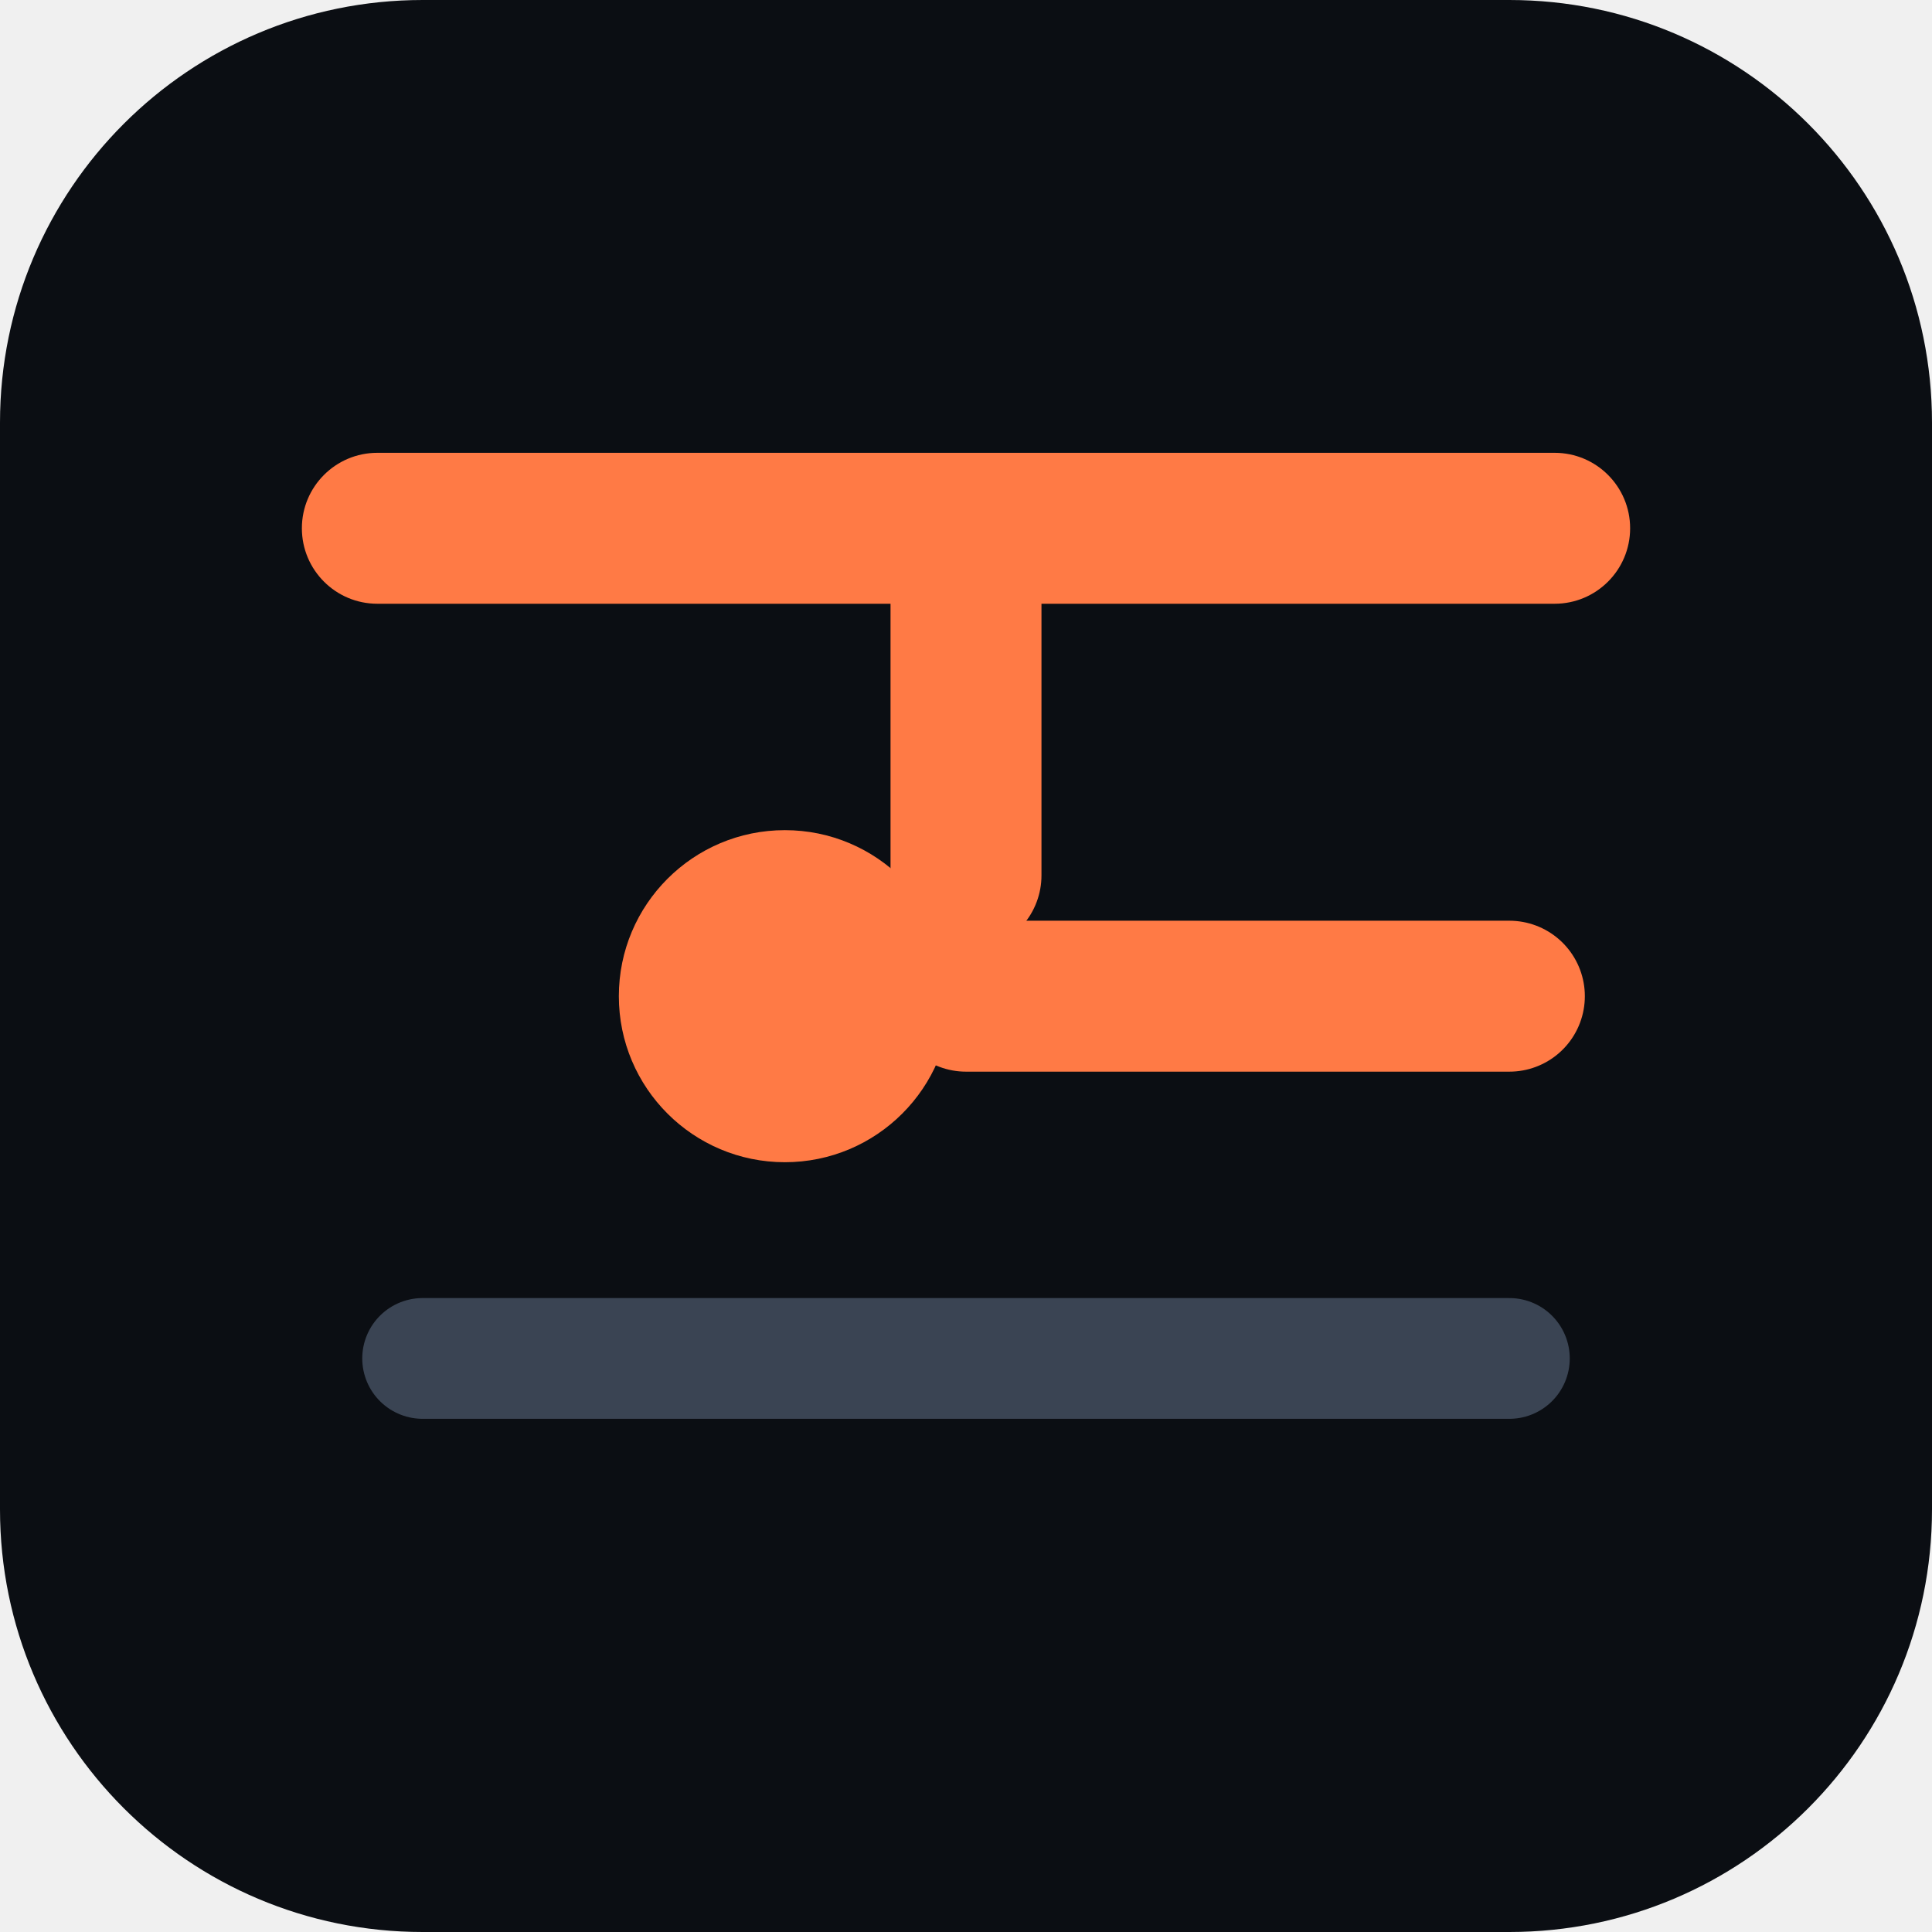
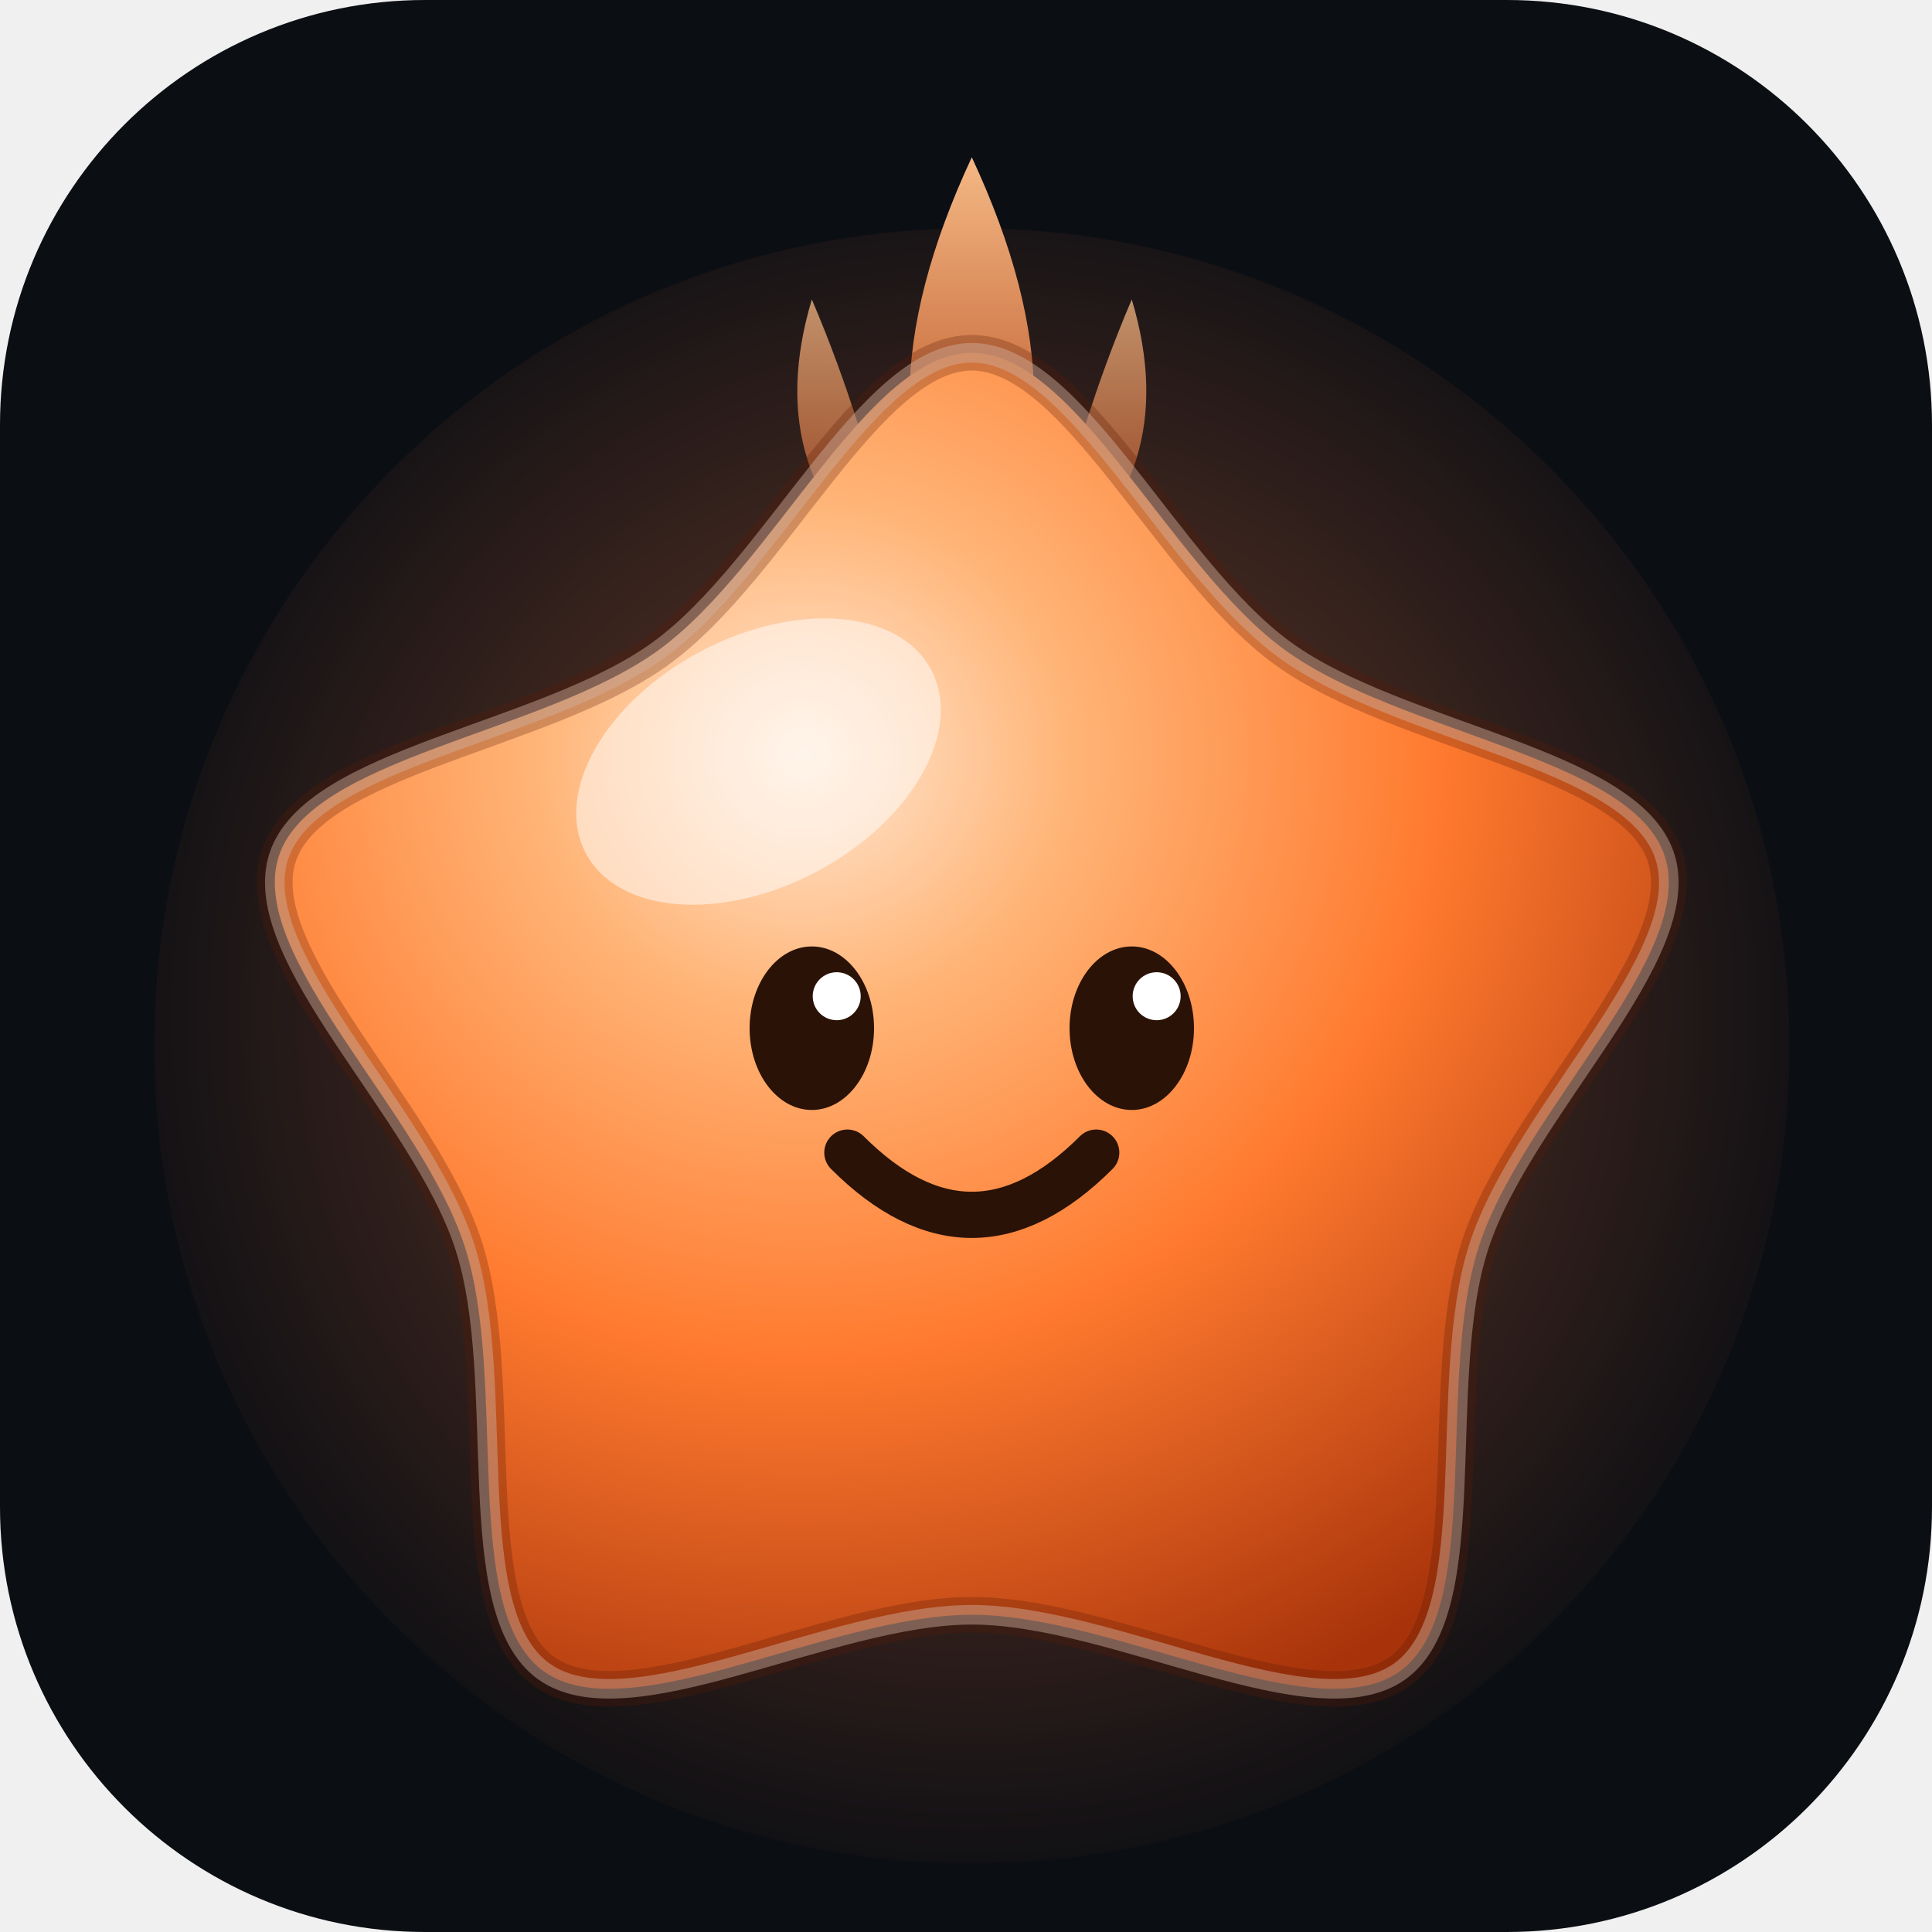
- <svg xmlns="http://www.w3.org/2000/svg" viewBox="0 0 64 64" role="img" aria-label="LyraFit">
-   <rect width="64" height="64" rx="14" fill="#0b0e13" />
-   <rect x="10" y="15" width="44" height="5" rx="2.5" fill="#ff7a45" />
-   <path d="M32 20v9" stroke="#ff7a45" stroke-width="5" stroke-linecap="round" />
-   <path d="M32 33h18" stroke="#ff7a45" stroke-width="5" stroke-linecap="round" />
-   <circle cx="26" cy="33" r="5.5" fill="#ff7a45" />
-   <path d="M14 45h36" stroke="#3a4453" stroke-width="4" stroke-linecap="round" />
+ <svg xmlns="http://www.w3.org/2000/svg" viewBox="0 0 100 100" role="img" aria-label="LyraFit">
+   <defs>
+     <radialGradient id="c" cx="38%" cy="30%" r="78%">
+       <stop offset="0%" stop-color="#FFE9D6" />
+       <stop offset="24%" stop-color="#FFB578" />
+       <stop offset="58%" stop-color="#FF7A2F" />
+       <stop offset="100%" stop-color="#A8330A" />
+     </radialGradient>
+     <linearGradient id="k" x1="0" y1="1" x2="0" y2="0">
+       <stop offset="0%" stop-color="#B03A0C" />
+       <stop offset="100%" stop-color="#FFC08A" />
+     </linearGradient>
+     <radialGradient id="h" cx="50%" cy="48%" r="55%">
+       <stop offset="0%" stop-color="rgba(255,138,84,0.45)" />
+       <stop offset="100%" stop-color="rgba(255,122,69,0)" />
+     </radialGradient>
+   </defs>
+   <rect width="100" height="100" rx="22" fill="#0b0e13" />
+   <g transform="translate(4.3 6.3) scale(0.92)">
+     <circle cx="50" cy="52" r="46" fill="url(#h)" />
+     <path d="M50 2 Q43 17 50 26 Q57 17 50 2 Z" fill="url(#k)" opacity="0.95" />
+     <path d="M41 10 Q38 20 46 26 Q44 17 41 10 Z" fill="url(#k)" opacity="0.72" />
+     <path d="M59 10 Q62 20 54 26 Q56 17 59 10 Z" fill="url(#k)" opacity="0.72" />
+     <path d="M 50.00 13.00 C 55.88 13.00 61.13 25.01 67.63 29.73 C 74.13 34.45 87.18 35.74 88.99 41.33 C 90.81 46.92 81.01 55.63 78.53 63.27 C 76.05 70.91 78.85 83.71 74.10 87.17 C 69.34 90.62 58.03 84.00 50.00 84.00 C 41.97 84.00 30.66 90.62 25.90 87.17 C 21.15 83.71 23.95 70.91 21.47 63.27 C 18.99 55.63 9.19 46.92 11.01 41.33 C 12.82 35.74 25.87 34.45 32.37 29.73 C 38.87 25.01 44.12 13.00 50.00 13.00 Z" fill="url(#c)" stroke="rgba(255,236,220,0.45)" stroke-width="1.1" stroke-linejoin="round" />
+     <path d="M 50.00 13.00 C 55.88 13.00 61.13 25.01 67.63 29.73 C 74.13 34.45 87.18 35.74 88.99 41.33 C 90.81 46.92 81.01 55.63 78.53 63.27 C 76.05 70.91 78.85 83.71 74.10 87.17 C 69.34 90.62 58.03 84.00 50.00 84.00 C 41.97 84.00 30.66 90.62 25.90 87.17 C 21.15 83.71 23.95 70.91 21.47 63.27 C 18.99 55.63 9.19 46.92 11.01 41.33 C 12.82 35.74 25.87 34.45 32.37 29.73 C 38.87 25.01 44.12 13.00 50.00 13.00 Z" fill="none" stroke="rgba(90,28,4,0.28)" stroke-width="2" clip-path="inset(55% 0 0 0)" />
+     <ellipse cx="38" cy="36" rx="11" ry="7" fill="rgba(255,255,255,0.5)" transform="rotate(-28 38 36)" />
+     <g fill="#2A1206">
+       <ellipse cx="41" cy="51" rx="3.5" ry="4.6" />
+       <ellipse cx="59" cy="51" rx="3.5" ry="4.6" />
+     </g>
+     <circle cx="42.4" cy="49.2" r="1.35" fill="#fff" />
+     <circle cx="60.4" cy="49.2" r="1.35" fill="#fff" />
+     <path d="M43 58 Q50 65 57 58" fill="none" stroke="#2A1206" stroke-width="2.6" stroke-linecap="round" />
+   </g>
</svg>
